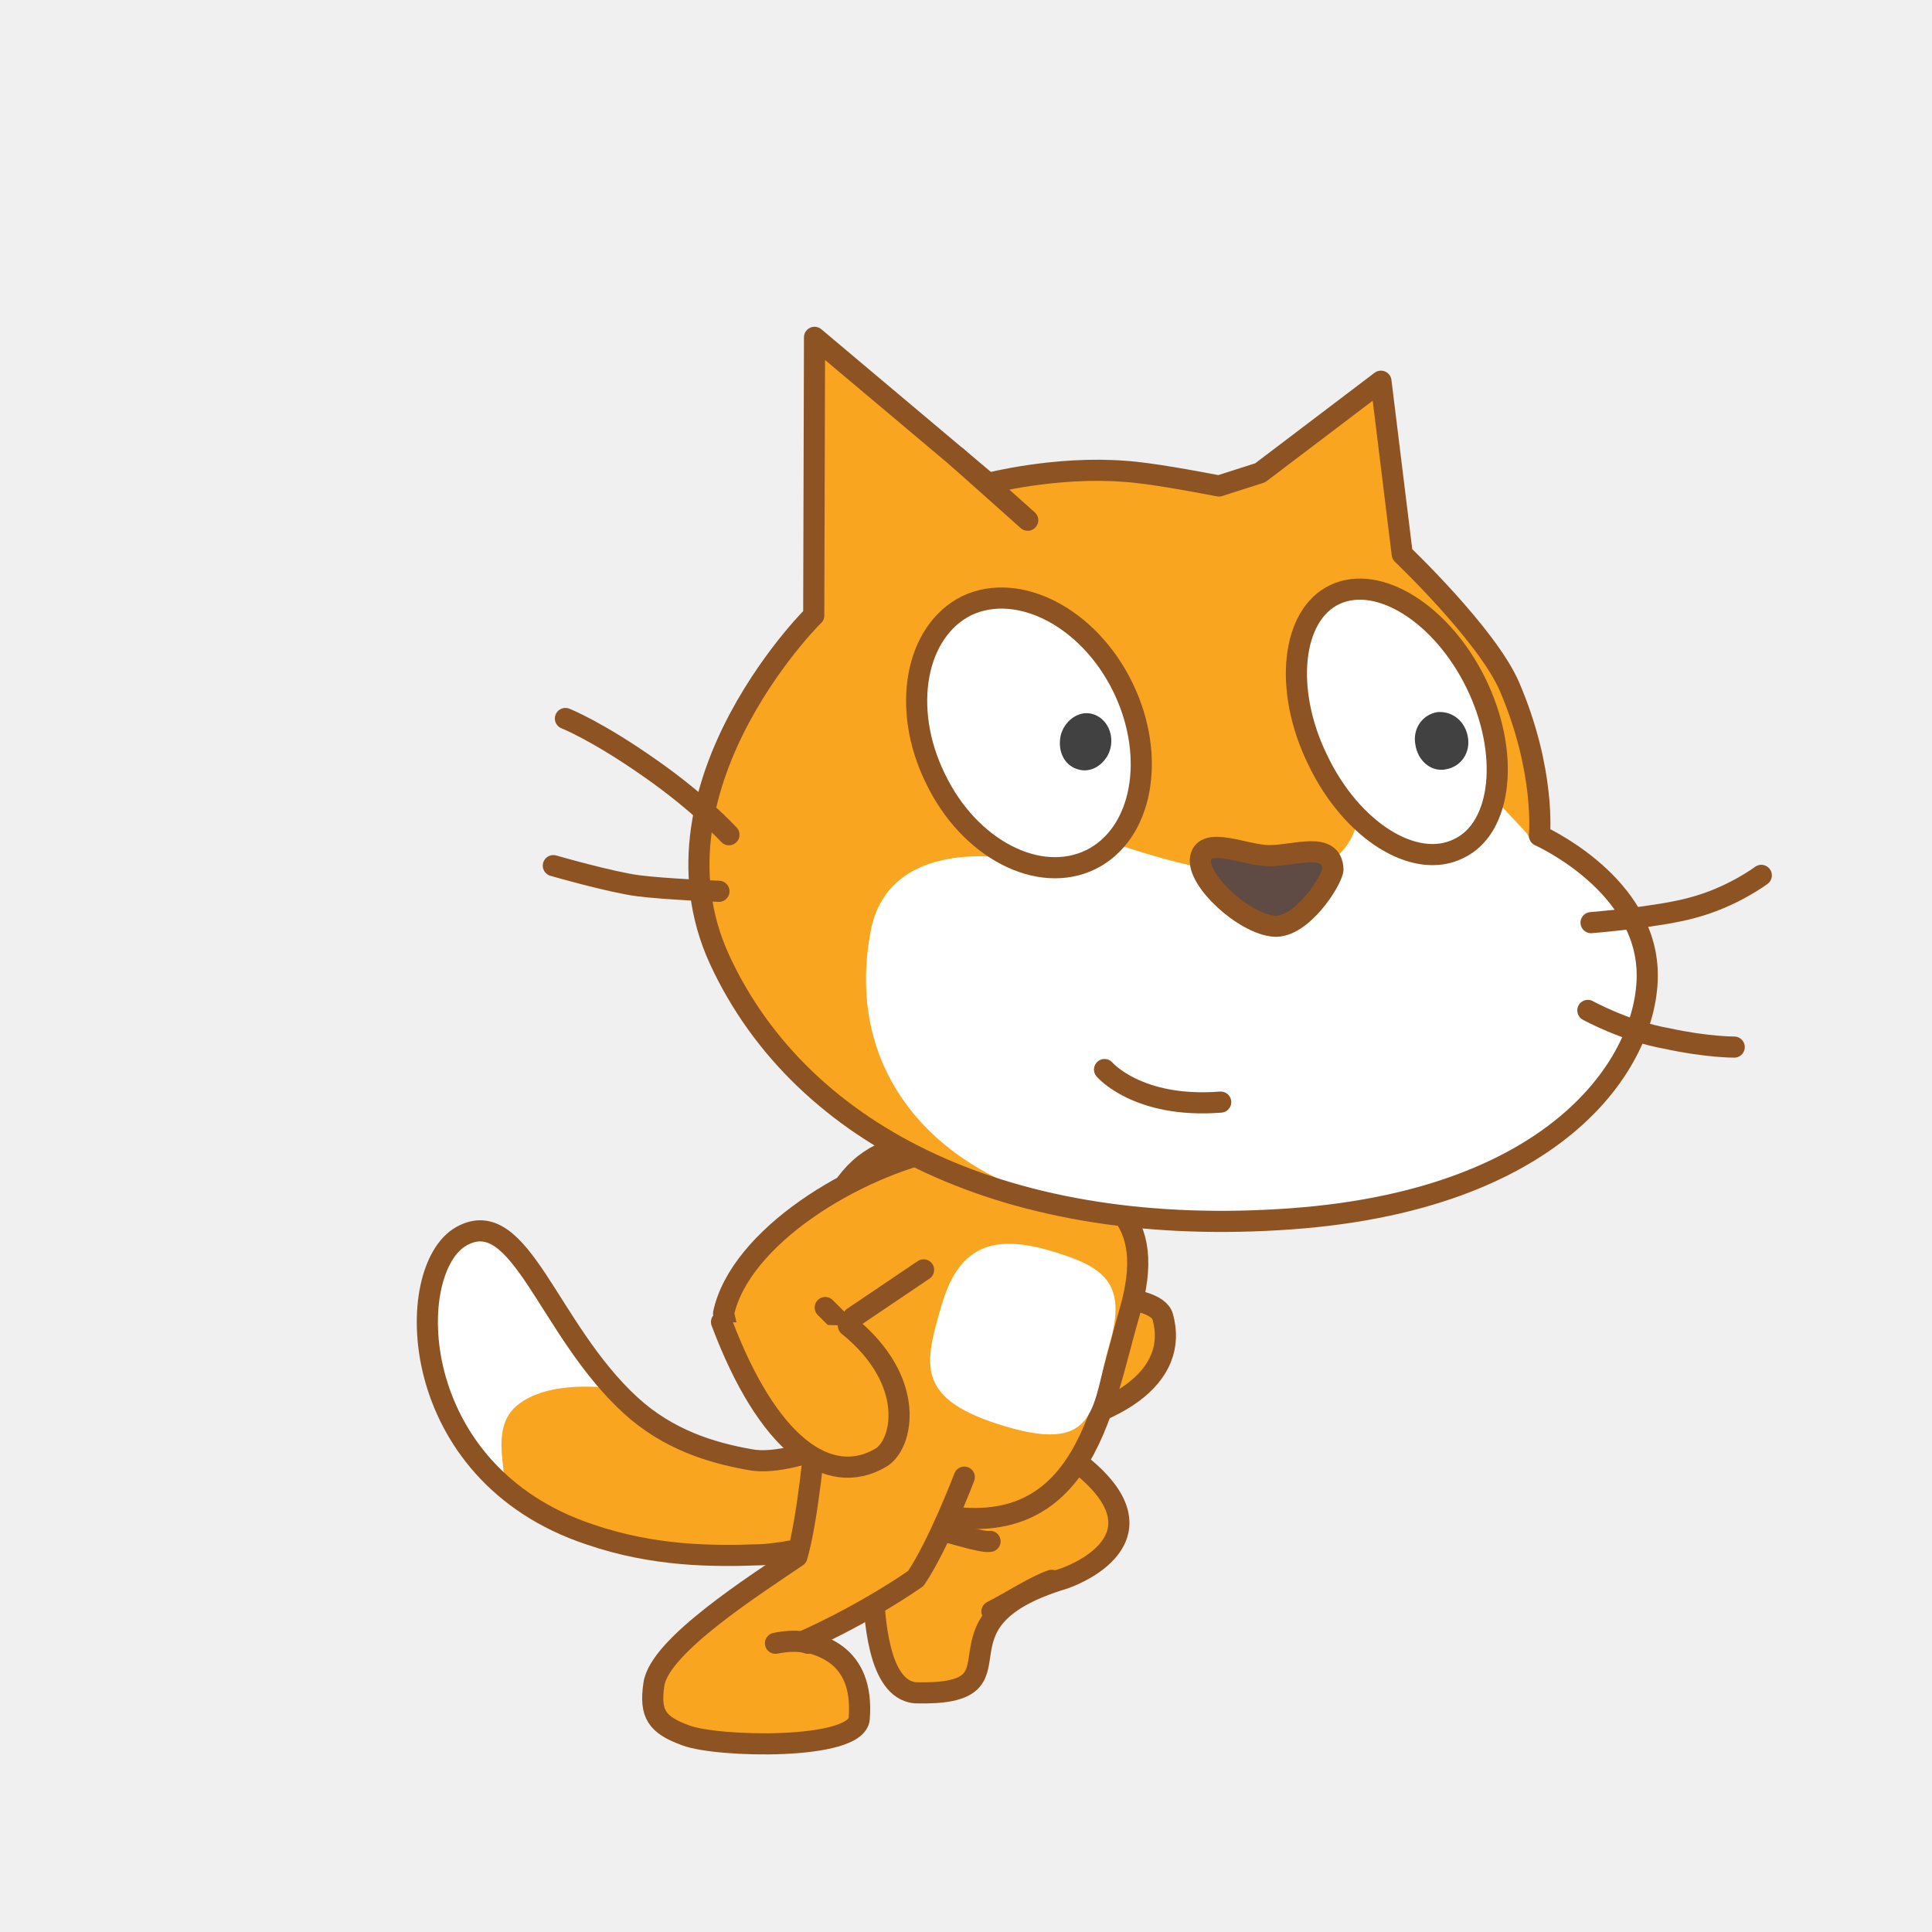
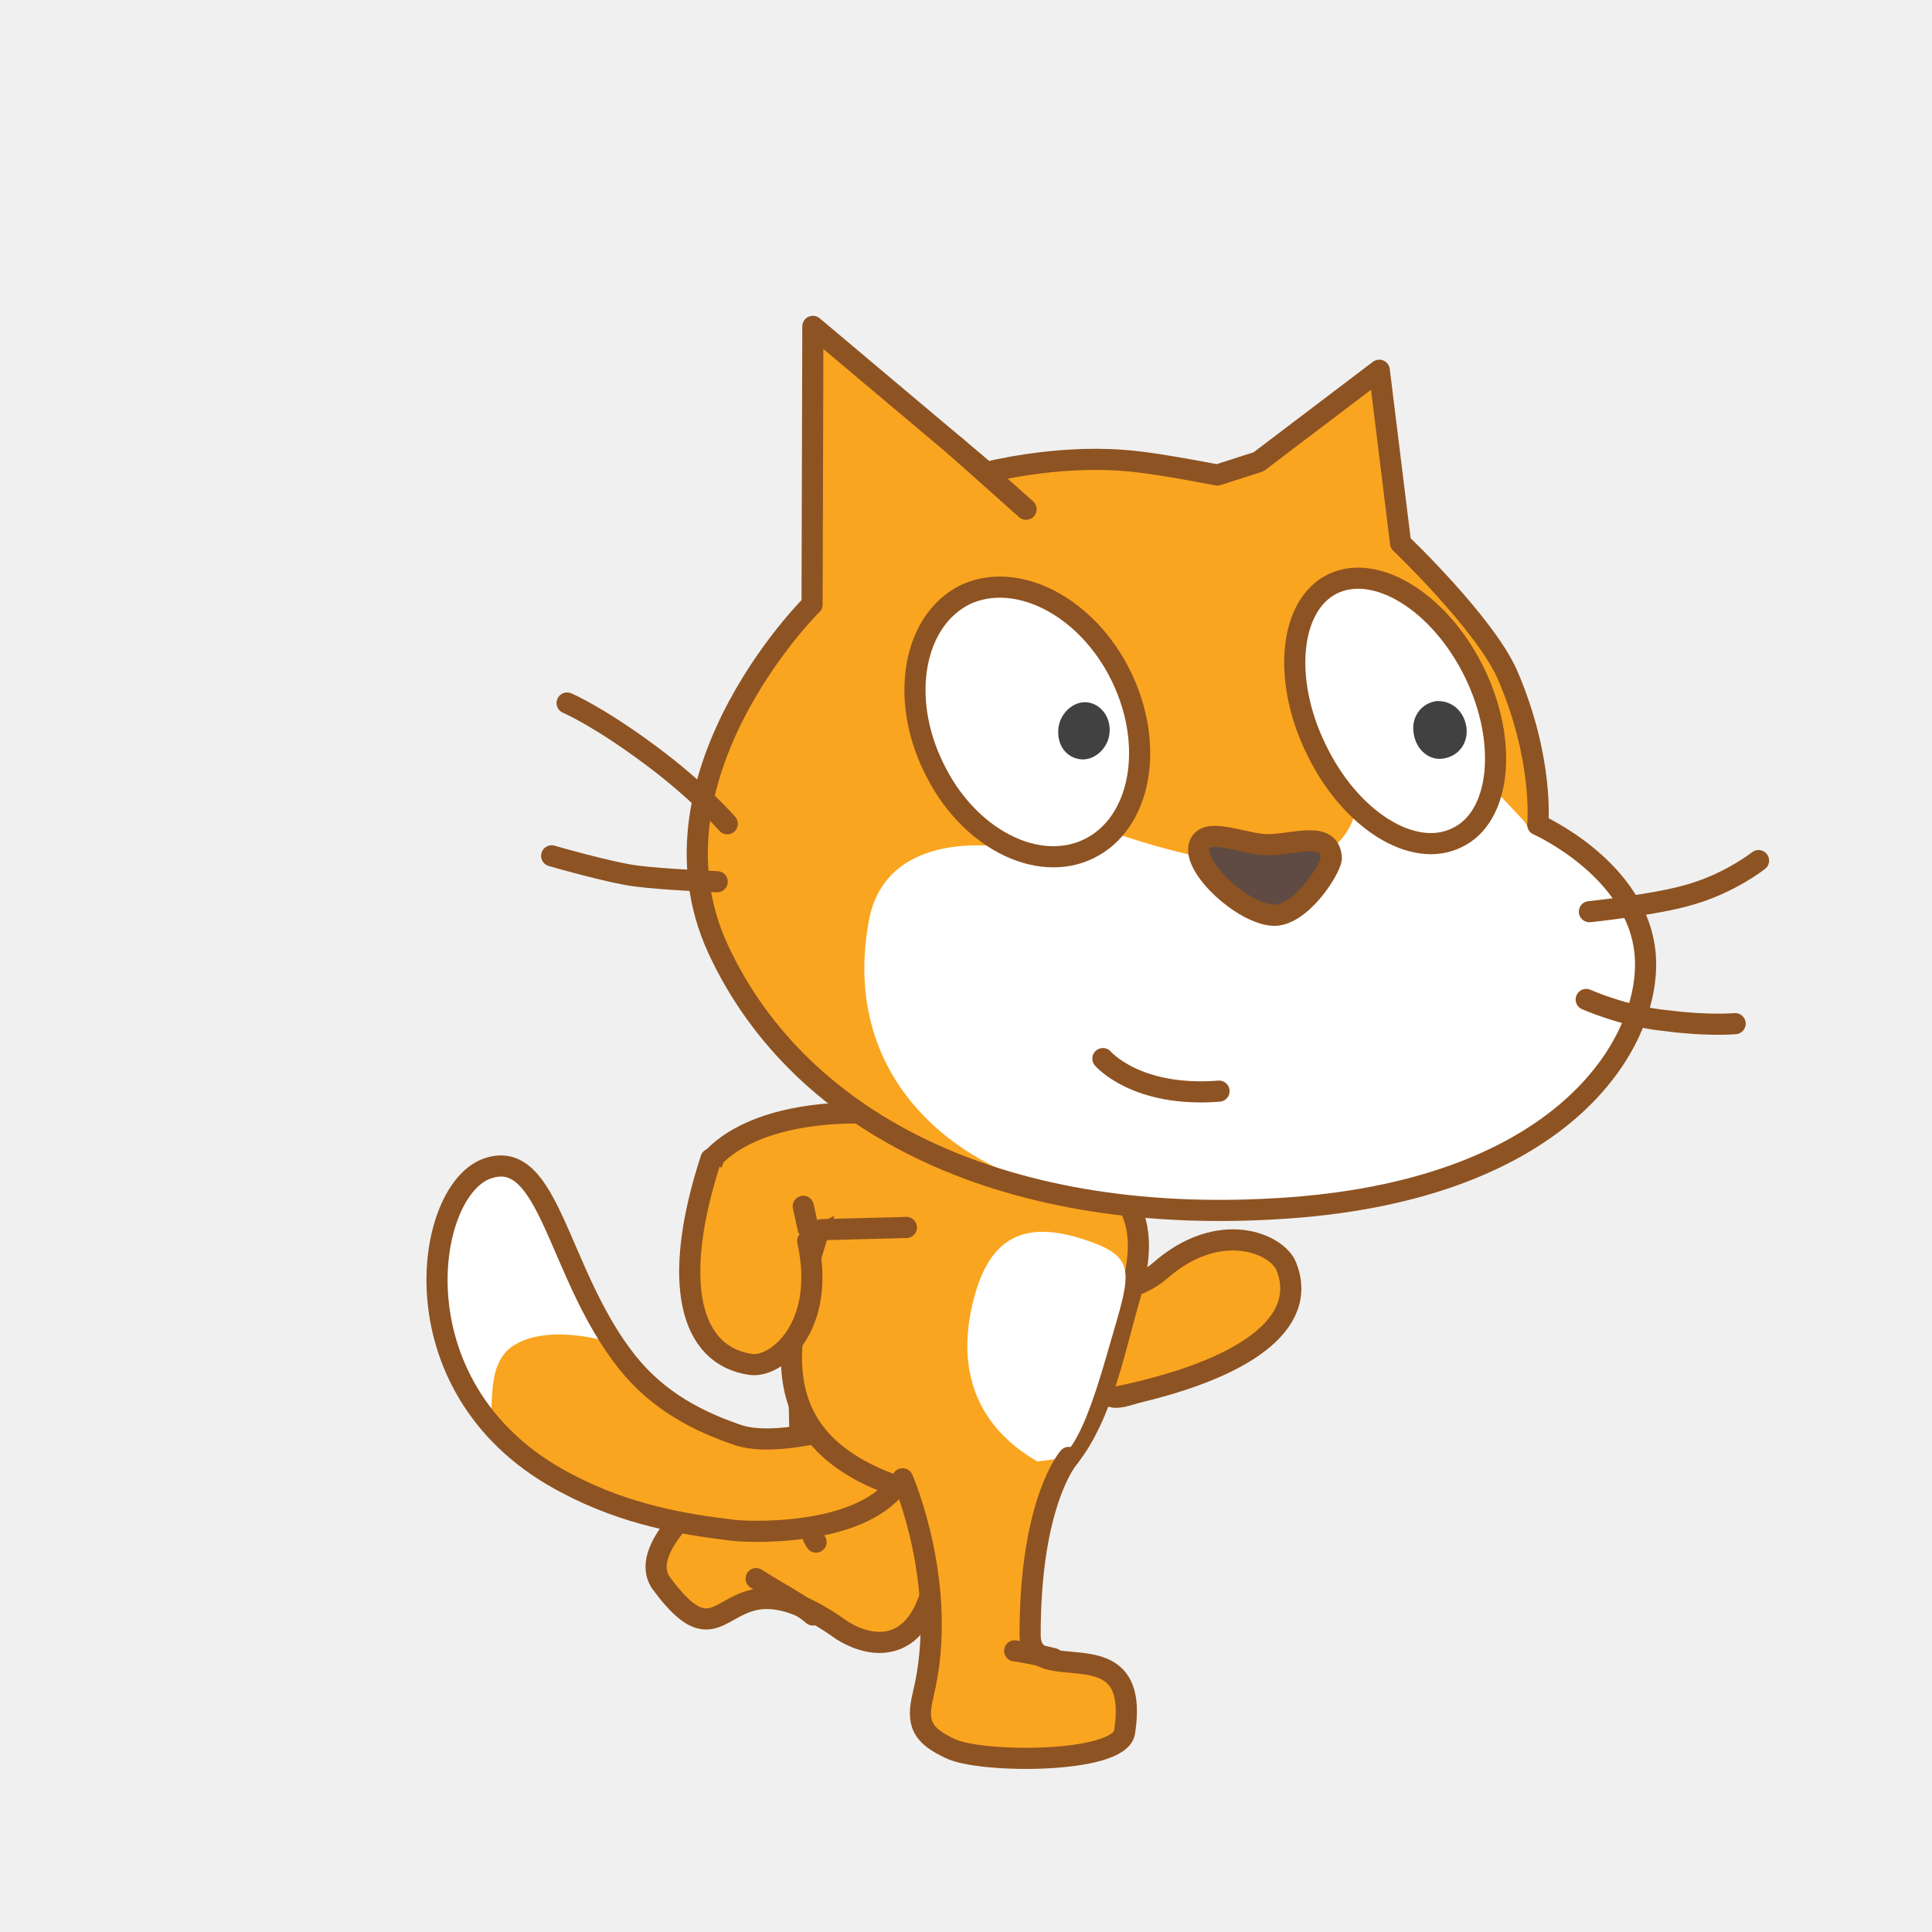
- <svg xmlns="http://www.w3.org/2000/svg" version="1.1" x="0px" y="0px" width="128px" height="128px" viewBox="-27.612 -21.649 128 128" enable-background="new -27.612 -21.649 128 128" xml:space="preserve">
+ <svg xmlns="http://www.w3.org/2000/svg" version="1.1" x="0px" y="0px" width="128px" height="128px" viewBox="-28.255 -20.923 128 128" enable-background="new -28.255 -20.923 128 128" xml:space="preserve">
  <defs />
  <g>
-     <path id="ID0.15909873321652412_37_" fill="#FAA51F" stroke="#8E5322" stroke-width="1.4" stroke-linecap="round" stroke-linejoin="round" d="   M38.205,59.266c-0.249,0.101,1.763,13.73,1.522,13.828c-1.859,0.766-3.754,0.537-4.385-0.119c-2.878-3.002-4.776-9.17-4.73-14.441   l0.309-1.38" />
-     <path id="ID0.1790580078959465_41_" fill="#FAA51F" stroke="#8E5322" stroke-width="1.4" stroke-linecap="round" stroke-linejoin="round" d="   M37.803,67.02c4.743-3.478,11.176-3.075,11.619-1.432c1.076,3.856-2.721,7.022-11.386,7.905" />
-     <path id="ID0.527006761636585_19_" fill="#FAA51F" stroke="#8E5322" stroke-width="1.4" stroke-linecap="round" stroke-linejoin="round" d="   M28.872,76.608c0,0,4.094,2.931,5.966,3.162c-2.673-0.262-4.825-1.168-4.619,3.502c0.095,2.146,0.311,6.983,2.798,7.231   c8.094,0.217,0.086-4.641,9.883-7.577c2.775-1.018,7.089-4.145-1.263-9.128" />
-     <path id="ID0.8937406223267317_35_" fill="#FAA51F" stroke="#8E5322" stroke-width="1.4" stroke-linecap="round" stroke-linejoin="round" d="   M42.064,83.051c-1.07,0.359-2.701,1.423-3.96,2.065" />
-     <path id="ID0.8937406223267317_26_" fill="#FAA51F" stroke="#8E5322" stroke-width="1.4" stroke-linecap="round" stroke-linejoin="round" d="   M37.98,80.47c-0.574,0.111-2.793-0.678-4.126-0.931" />
-     <path id="ID0.8535828334279358_16_" fill="#FAA51F" d="M22.011,75.043c-2.469-0.441-5.346-1.299-7.842-3.583   c-5.521-5.057-7.296-13.373-11.2-11.211c-3.906,2.165-3.767,15.701,8.509,19.768c4.251,1.455,8.157,1.451,11.215,1.342   c0.824,0.008,7.842-0.738,10.186-4.276c2.345-3.54,0.705-4.383-0.138-4.901C31.919,71.759,25.472,75.761,22.011,75.043z" />
-     <path id="ID0.914295740891248_16_" fill="#FFFFFF" d="M3.14,60.106c-1.997,0.681-3.191,5.593-2.239,9.169   c1.054,3.552,3.015,5.756,4.263,7.106c1.59,1.061-0.717-3.018,1.411-4.859c2.132-1.846,6.297-1.191,6.297-1.191   s-3.199-4.379-4.917-6.846C6.475,61.162,5.279,59.596,3.14,60.106z" />
-     <path id="ID0.40227043256163597_16_" fill="none" stroke="#8E5322" stroke-width="1.4" stroke-linecap="round" stroke-linejoin="round" d="   M22.011,75.043c-2.469-0.441-5.346-1.299-7.842-3.583c-5.521-5.057-7.296-13.373-11.2-11.211   c-3.906,2.165-3.767,15.701,8.509,19.768c4.251,1.455,8.157,1.451,11.215,1.342c0.824,0.008,7.842-0.738,10.186-4.276   c2.345-3.54,0.705-4.383-0.138-4.901C31.919,71.759,25.472,75.761,22.011,75.043z" />
-     <path id="ID0.46792364912107587_16_" fill="#FAA51F" stroke="#8E5322" stroke-width="1.4" stroke-linecap="round" stroke-linejoin="round" d="   M47.218,65.323c-1.887,6.428-3.016,16.311-14.436,12.959c-11.418-3.35-7.826-11.678-5.939-18.105   c1.887-6.43,6.326-7.002,12.756-5.115C46.026,56.948,49.104,58.894,47.218,65.323z" />
-     <path id="ID0.38032895559445024_22_" fill="#FFFFFF" d="M45.905,67.372c-1.184,4.031-0.68,7.309-6.82,5.506   c-6.141-1.801-5.471-4.109-4.287-8.141c1.184-4.029,3.631-4.561,7.182-3.52S47.087,63.343,45.905,67.372z" />
-     <path id="ID0.007584026083350182_16_" fill="#FAA51F" stroke="#8E5322" stroke-width="1.4" stroke-linecap="round" stroke-linejoin="round" d="   M36.275,76.215c0,0-1.7,4.478-3.214,6.716c-3.697,2.539-7.375,4.127-7.375,4.127c0.754,0.289,3.984,0.707,3.627,5.164   c-0.199,2.1-9.4,1.9-11.5,1.1c-1.9-0.699-2.4-1.398-2.1-3.4c0.387-2.564,6.763-6.59,9.477-8.449   c0.729-2.514,1.195-7.786,1.195-7.786" />
-     <path id="ID0.31672530295327306_16_" fill="#FAA51F" stroke="#8E5322" stroke-width="1.4" stroke-linecap="round" stroke-linejoin="round" d="   M25.919,87.222c0,0-0.654-0.299-2.152,0" />
-     <path id="ID0.15909873321652412_36_" fill="#FAA51F" stroke="#8E5322" stroke-width="1.4" stroke-linecap="round" stroke-linejoin="round" d="   M26.001,69.767c-5.783-4.14-5.032-1.616-5.674-4.404c1.093-5.025,8.602-9.682,14.632-10.921l0,0" />
-     <path id="ID0.8143284288235009_3_" fill="#FAA51F" stroke="#8E5322" stroke-width="1.4" stroke-linecap="round" stroke-linejoin="round" d="   M28.914,65.632l4.663-3.148" />
-     <path id="ID0.6682511982508004_3_" fill="none" stroke="#8E5322" stroke-width="1.4" stroke-linecap="round" stroke-linejoin="round" d="   M28.395,66.309l-1.333-1.33" />
-     <path id="ID0.1790580078959465_40_" fill="#FAA51F" stroke="#8E5322" stroke-width="1.4" stroke-linecap="round" stroke-linejoin="round" d="   M28.594,66.176c4.571,3.702,3.616,7.91,2.141,8.757c-3.459,2.021-7.483-0.847-10.544-8.999" />
-     <path id="ID0.2591130444779992_16_" fill="#FAA51F" d="M53.149,10.548c-1.477-0.281-4.529-0.859-6.229-0.969   c-4.59-0.363-9.064,0.799-9.064,0.799L26.353,0.7L26.3,19.132c0.693-0.721-11.639,11.061-6.232,22.811   c5.49,11.859,19.383,18.506,37.885,17.156c18.504-1.35,24.055-11.244,23.537-16.85c-0.52-5.605-7.111-8.533-7.111-8.533   s0.426-4.281-2.004-9.92c-1.494-3.408-7.086-8.73-7.086-8.73l-1.41-11.459l-8.002,6.068L53.149,10.548z" />
-     <path id="ID0.3588979784399271_16_" fill="#FFFFFF" d="M73.497,33.507l-2.137-2.279l-9.053,1.506c0,0-0.402,3.275-4.682,3.656   c-4.279,0.379-11.131-2.076-11.131-2.076l-7.266,0.92c0,0-7.979-1.486-9.158,4.816c-2.051,10.932,6.533,17.328,14.98,18.268   c5.459,0.672,9.02,0.404,12.975,0.188c17.451-0.977,23.584-10.699,22.768-16.342c-0.521-5.605-6.873-8-6.873-8L73.497,33.507z" />
-     <path id="ID0.2727069961838424_16_" fill="none" stroke="#8E5322" stroke-width="1.4" stroke-linecap="round" stroke-linejoin="round" d="   M77.8,39.478c0,0,4.439-0.357,6.695-0.982c2.662-0.697,4.583-2.15,4.583-2.15" />
-     <path id="ID0.5861211125738919_16_" fill="none" stroke="#8E5322" stroke-width="1.4" stroke-linecap="round" stroke-linejoin="round" d="   M77.587,45.294c0,0,2.47,1.369,5.234,1.859c2.653,0.58,4.463,0.57,4.463,0.57" />
-     <path id="ID0.4793355236761272_16_" fill="none" stroke="#8E5322" stroke-width="1.4" stroke-linecap="round" stroke-linejoin="round" d="   M35.757,8.608l4.721,4.209" />
-     <path id="ID0.48413723474368453_16_" fill="none" stroke="#8E5322" stroke-width="1.4" stroke-linecap="round" stroke-linejoin="round" d="   M53.149,10.548c-1.477-0.281-4.529-0.859-6.229-0.969c-4.59-0.363-9.064,0.799-9.064,0.799L26.353,0.7L26.3,19.132   c0.693-0.721-11.639,11.061-6.232,22.811c5.49,11.859,19.383,18.506,37.885,17.156c18.504-1.35,24.055-11.244,23.537-16.85   c-0.52-5.605-7.111-8.533-7.111-8.533s0.426-4.281-2.004-9.92c-1.494-3.408-7.086-8.73-7.086-8.73l-1.41-11.459l-8.002,6.068   L53.149,10.548z" />
-     <path id="ID0.9024141579866409_16_" fill="none" stroke="#8E5322" stroke-width="1.4" stroke-linecap="round" stroke-linejoin="round" d="   M9.048,35.702c0,0,3.861,1.113,5.65,1.336c1.791,0.227,5.322,0.363,5.322,0.363" />
-     <path id="ID0.16030752705410123_16_" fill="none" stroke="#8E5322" stroke-width="1.4" stroke-linecap="round" stroke-linejoin="round" d="   M20.683,33.655c0,0-1.935-2.107-5.166-4.363c-3.584-2.525-5.668-3.338-5.668-3.338" />
-     <path id="ID0.40023312577977777_16_" fill="#FFFFFF" stroke="#8E5322" stroke-width="1.4" stroke-linecap="round" stroke-linejoin="round" d="   M70.181,23.626c2.252,4.609,1.74,9.586-1.146,10.943c-2.9,1.457-7.109-1.178-9.352-5.887c-2.254-4.609-1.74-9.586,1.146-10.943   C63.718,16.382,67.927,19.017,70.181,23.626z" />
-     <path id="ID0.43813491938635707_16_" fill="#414142" d="M69.64,27.188c0.176,1.027-0.441,1.959-1.471,2.135   c-0.932,0.188-1.85-0.531-2.012-1.658c-0.178-1.029,0.441-1.961,1.469-2.137C68.646,25.452,69.464,26.159,69.64,27.188" />
-     <path id="ID0.4253597157076001_16_" fill="#FFFFFF" stroke="#8E5322" stroke-width="1.4" stroke-linecap="round" stroke-linejoin="round" d="   M46.774,23.868c2.254,4.611,1.32,9.734-2.111,11.43c-3.434,1.691-8.076-0.693-10.318-5.402c-2.254-4.609-1.32-9.734,2.111-11.428   C39.876,16.872,44.521,19.259,46.774,23.868z" />
-     <path id="ID0.814307457767427_16_" fill="#414142" d="M45.999,27.704c-0.121,0.992-1.025,1.787-1.918,1.676   c-0.992-0.121-1.59-1.002-1.455-2.092c0.121-0.992,1.025-1.789,1.918-1.678C45.438,25.72,46.134,26.612,45.999,27.704" />
-     <path id="ID0.5240494590252638_16_" fill="#5F4B43" stroke="#8E5322" stroke-width="1.4" stroke-linecap="round" stroke-linejoin="round" d="   M56.481,35.04c1.713,0.008,4.156-1,4.219,0.922c-0.098,0.793-2.088,3.875-3.887,3.752c-1.998-0.145-5.164-3.053-4.883-4.529   S54.968,35.056,56.481,35.04z" />
-     <path id="ID0.046259244438260794_16_" fill="#FFFFFF" stroke="#8E5322" stroke-width="1.4" stroke-linecap="round" stroke-linejoin="round" d="   M45.567,49.212c0,0,2.201,2.588,7.695,2.156" />
+     <path id="ID0.15909873321652412_37_" fill="#FAA51F" stroke="#8E5322" stroke-width="1.4" stroke-linecap="round" stroke-linejoin="round" d="   M40.843,59.054c-0.162,0.213,10.138,10.98,9.884,11.031c-1.985,0.404-4.383,1.771-5.263,1.539c-4.019-1.072-8.79-4.725-11.489-9.252   l-0.454-1.34" />
+     <path id="ID0.1790580078959465_41_" fill="#FAA51F" stroke="#8E5322" stroke-width="1.4" stroke-linecap="round" stroke-linejoin="round" d="   M42.847,61.747c0.673,0.799,2.337,2.809,3.255,2.697c0.829-0.105,1.825-0.59,2.489-1.172c3.965-3.479,7.795-1.795,8.38-0.281   c1.474,3.723-2.674,6.842-11.106,8.615" />
+     <path id="ID0.527006761636585_19_" fill="#FAA51F" stroke="#8E5322" stroke-width="1.4" stroke-linecap="round" stroke-linejoin="round" d="   M24.685,71.735c0,0,0.217,5.7-0.205,7.043c-1.609-2.627-2.109-3.873-4.966-1.525c-1.657,1.362-5.34,4.508-4.021,6.628   c4.768,6.547,3.729-2.764,12.034,3.207c2.5,1.577,6.956,1.879,6.474-9.194" />
+     <path id="ID0.8937406223267317_35_" fill="#FAA51F" stroke="#8E5322" stroke-width="1.4" stroke-linecap="round" stroke-linejoin="round" d="   M25.602,86.073c-0.846-0.751-2.58-1.635-3.763-2.407" />
+     <path id="ID0.8937406223267317_26_" fill="#FAA51F" stroke="#8E5322" stroke-width="1.4" stroke-linecap="round" stroke-linejoin="round" d="   M25.809,81.247c-0.382-0.443-0.802-2.76-1.246-4.044" />
+     <path id="ID0.8535828334279358_16_" fill="#FAA51F" d="M20.485,74.101c-2.368-0.824-5.075-2.121-7.185-4.77   c-4.66-5.855-5.109-14.348-9.306-12.824c-4.196,1.525-6.179,14.917,5.309,20.855c3.972,2.105,7.828,2.712,10.867,3.082   c0.812,0.138,7.859,0.499,10.729-2.627c2.869-3.131,1.381-4.22,0.631-4.863C30.787,72.407,23.791,75.351,20.485,74.101z" />
+     <path id="ID0.914295740891248_16_" fill="#FFFFFF" d="M4.188,56.392c-2.079,0.361-4.028,5.025-3.646,8.705   c0.482,3.674,2.076,6.158,3.096,7.686C5.04,74.079,3.4,69.69,5.793,68.205c2.394-1.489,6.404-0.191,6.404-0.191   s-2.475-4.825-3.785-7.53C7.315,57.958,6.381,56.222,4.188,56.392z" />
+     <path id="ID0.40227043256163597_16_" fill="none" stroke="#8E5322" stroke-width="1.4" stroke-linecap="round" stroke-linejoin="round" d="   M20.485,74.101c-2.368-0.824-5.075-2.121-7.185-4.77c-4.66-5.855-5.109-14.348-9.306-12.824c-4.196,1.525-6.179,14.917,5.309,20.855   c3.972,2.105,7.828,2.712,10.867,3.082c0.812,0.138,7.859,0.499,10.729-2.627c2.869-3.131,1.381-4.22,0.631-4.863   C30.787,72.407,23.791,75.351,20.485,74.101z" />
+     <path id="ID0.46792364912107587_16_" fill="#FAA51F" stroke="#8E5322" stroke-width="1.4" stroke-linecap="round" stroke-linejoin="round" d="   M46.618,64.915c-1.887,6.428-3.016,16.311-14.435,12.959c-11.419-3.35-7.827-11.678-5.94-18.105   c1.886-6.43,6.325-7.002,12.756-5.115C45.428,56.54,48.505,58.485,46.618,64.915z" />
+     <path id="ID0.38032895559445024_22_" fill="#FFFFFF" d="M45.537,67.244c-1.184,4.031-2.69,10.083-5.233,8.559   c-4.593-2.753-5.111-7.058-3.928-11.089c1.184-4.029,3.663-4.664,7.182-3.52C46.912,62.285,46.719,63.215,45.537,67.244z" />
+     <path id="ID0.007584026083350182_16_" fill="#FAA51F" stroke="#8E5322" stroke-width="1.4" stroke-linecap="round" stroke-linejoin="round" d="   M42.554,75.635c0,0-2.564,2.896-2.561,11.732c-0.042,3.813,7.416-0.832,6.253,6.493c-0.386,2.075-9.532,2.048-11.552,1.062   c-1.83-0.868-2.264-1.609-1.787-3.574c1.751-7.172-1.362-14.299-1.362-14.299" />
+     <path id="ID0.31672530295327306_16_" fill="#FAA51F" stroke="#8E5322" stroke-width="1.4" stroke-linecap="round" stroke-linejoin="round" d="   M41.541,88.967c0,0-0.991-0.271-2.571-0.519" />
+     <path id="ID0.15909873321652412_36_" fill="#FAA51F" stroke="#8E5322" stroke-width="1.4" stroke-linecap="round" stroke-linejoin="round" d="   M21.492,62.46c-2.646-6.6-3.373-4.072-2.412-6.766c3.626-3.646,12.461-3.529,18.21-1.328l0,0" />
+     <path id="ID0.8143284288235009_3_" fill="#FAA51F" stroke="#8E5322" stroke-width="1.4" stroke-linecap="round" stroke-linejoin="round" d="   M26.172,60.546l5.625-0.146" />
+     <path id="ID0.6682511982508004_3_" fill="none" stroke="#8E5322" stroke-width="1.4" stroke-linecap="round" stroke-linejoin="round" d="   M25.369,60.835l-0.406-1.838" />
+     <path id="ID0.1790580078959465_40_" fill="#FAA51F" stroke="#8E5322" stroke-width="1.4" stroke-linecap="round" stroke-linejoin="round" d="   M25.259,61.294c1.262,5.744-2.111,8.438-3.792,8.178c-3.964-0.58-5.318-5.332-2.621-13.611" />
+     <path id="ID0.2591130444779992_16_" fill="#FAA51F" d="M52.396,10.548c-1.477-0.281-4.528-0.859-6.228-0.967   c-4.591-0.365-9.066,0.797-9.066,0.797L25.6,0.7l-0.053,18.432c0.693-0.721-11.639,11.061-6.232,22.811   c5.491,11.859,19.383,18.506,37.887,17.156s24.055-11.244,23.535-16.85s-7.111-8.533-7.111-8.533s0.426-4.281-2.002-9.918   c-1.494-3.41-7.086-8.732-7.086-8.732L63.125,3.606l-8,6.068L52.396,10.548z" />
+     <path id="ID0.3588979784399271_16_" fill="#FFFFFF" d="M72.746,33.507l-2.139-2.279l-9.053,1.506c0,0-0.402,3.275-4.68,3.656   c-4.279,0.379-11.132-2.076-11.132-2.076l-7.267,0.92c0,0-7.979-1.486-9.159,4.816C27.269,50.981,35.851,57.378,44.3,58.317   c5.459,0.672,9.019,0.404,12.976,0.188c17.449-0.977,23.582-10.699,22.766-16.342c-0.52-5.605-6.873-8-6.873-8L72.746,33.507z" />
+     <path id="ID0.2727069961838424_16_" fill="none" stroke="#8E5322" stroke-width="1.4" stroke-linecap="round" stroke-linejoin="round" d="   M77.047,39.478c0,0,4.432-0.457,6.672-1.133c2.646-0.756,4.533-2.251,4.533-2.251" />
+     <path id="ID0.5861211125738919_16_" fill="none" stroke="#8E5322" stroke-width="1.4" stroke-linecap="round" stroke-linejoin="round" d="   M76.836,45.294c0,0,2.576,1.155,5.373,1.412c2.693,0.353,4.494,0.191,4.494,0.191" />
+     <path id="ID0.4793355236761272_16_" fill="none" stroke="#8E5322" stroke-width="1.4" stroke-linecap="round" stroke-linejoin="round" d="   M35.003,8.608l4.722,4.209" />
+     <path id="ID0.48413723474368453_16_" fill="none" stroke="#8E5322" stroke-width="1.4" stroke-linecap="round" stroke-linejoin="round" d="   M52.396,10.548c-1.477-0.281-4.528-0.859-6.228-0.967c-4.591-0.365-9.066,0.797-9.066,0.797L25.6,0.7l-0.053,18.432   c0.693-0.721-11.639,11.061-6.232,22.811c5.491,11.859,19.383,18.506,37.887,17.156s24.055-11.244,23.535-16.85   s-7.111-8.533-7.111-8.533s0.426-4.281-2.002-9.918c-1.494-3.41-7.086-8.732-7.086-8.732L63.125,3.606l-8,6.068L52.396,10.548z" />
+     <path id="ID0.9024141579866409_16_" fill="none" stroke="#8E5322" stroke-width="1.4" stroke-linecap="round" stroke-linejoin="round" d="   M8.293,35.778c0,0,3.859,1.12,5.648,1.344c1.791,0.229,5.321,0.371,5.321,0.371" />
+     <path id="ID0.16030752705410123_16_" fill="none" stroke="#8E5322" stroke-width="1.4" stroke-linecap="round" stroke-linejoin="round" d="   M19.93,33.655c0,0-1.874-2.161-5.04-4.508c-3.513-2.624-5.573-3.492-5.573-3.492" />
+     <path id="ID0.40023312577977777_16_" fill="#FFFFFF" stroke="#8E5322" stroke-width="1.4" stroke-linecap="round" stroke-linejoin="round" d="   M69.428,23.628c2.252,4.609,1.74,9.584-1.145,10.941c-2.9,1.457-7.109-1.178-9.352-5.887c-2.254-4.609-1.742-9.586,1.145-10.943   C62.967,16.384,67.174,19.017,69.428,23.628z" />
+     <path id="ID0.43813491938635707_16_" fill="#414142" d="M68.887,27.188c0.178,1.029-0.441,1.961-1.471,2.135   c-0.93,0.189-1.85-0.529-2.012-1.658c-0.176-1.027,0.441-1.959,1.471-2.135C67.893,25.454,68.711,26.159,68.887,27.188" />
+     <path id="ID0.4253597157076001_16_" fill="#FFFFFF" stroke="#8E5322" stroke-width="1.4" stroke-linecap="round" stroke-linejoin="round" d="   M46.022,23.868c2.254,4.611,1.319,9.734-2.112,11.43c-3.434,1.691-8.077-0.693-10.319-5.402c-2.252-4.609-1.32-9.734,2.111-11.426   C39.124,16.874,43.768,19.259,46.022,23.868z" />
+     <path id="ID0.814307457767427_16_" fill="#414142" d="M45.247,27.704c-0.121,0.992-1.026,1.787-1.919,1.678   c-0.992-0.123-1.59-1.002-1.455-2.094c0.121-0.992,1.026-1.789,1.919-1.678C44.686,25.72,45.382,26.612,45.247,27.704" />
+     <path id="ID0.5240494590252638_16_" fill="#5F4B43" stroke="#8E5322" stroke-width="1.4" stroke-linecap="round" stroke-linejoin="round" d="   M55.73,35.04c1.713,0.008,4.154-1,4.219,0.922c-0.098,0.793-2.09,3.875-3.887,3.752c-1.998-0.145-5.166-3.053-4.885-4.529   C51.46,33.708,54.217,35.056,55.73,35.04z" />
+     <path id="ID0.046259244438260794_16_" fill="#FFFFFF" stroke="#8E5322" stroke-width="1.4" stroke-linecap="round" stroke-linejoin="round" d="   M44.815,49.212c0,0,2.2,2.588,7.694,2.156" />
  </g>
</svg>
